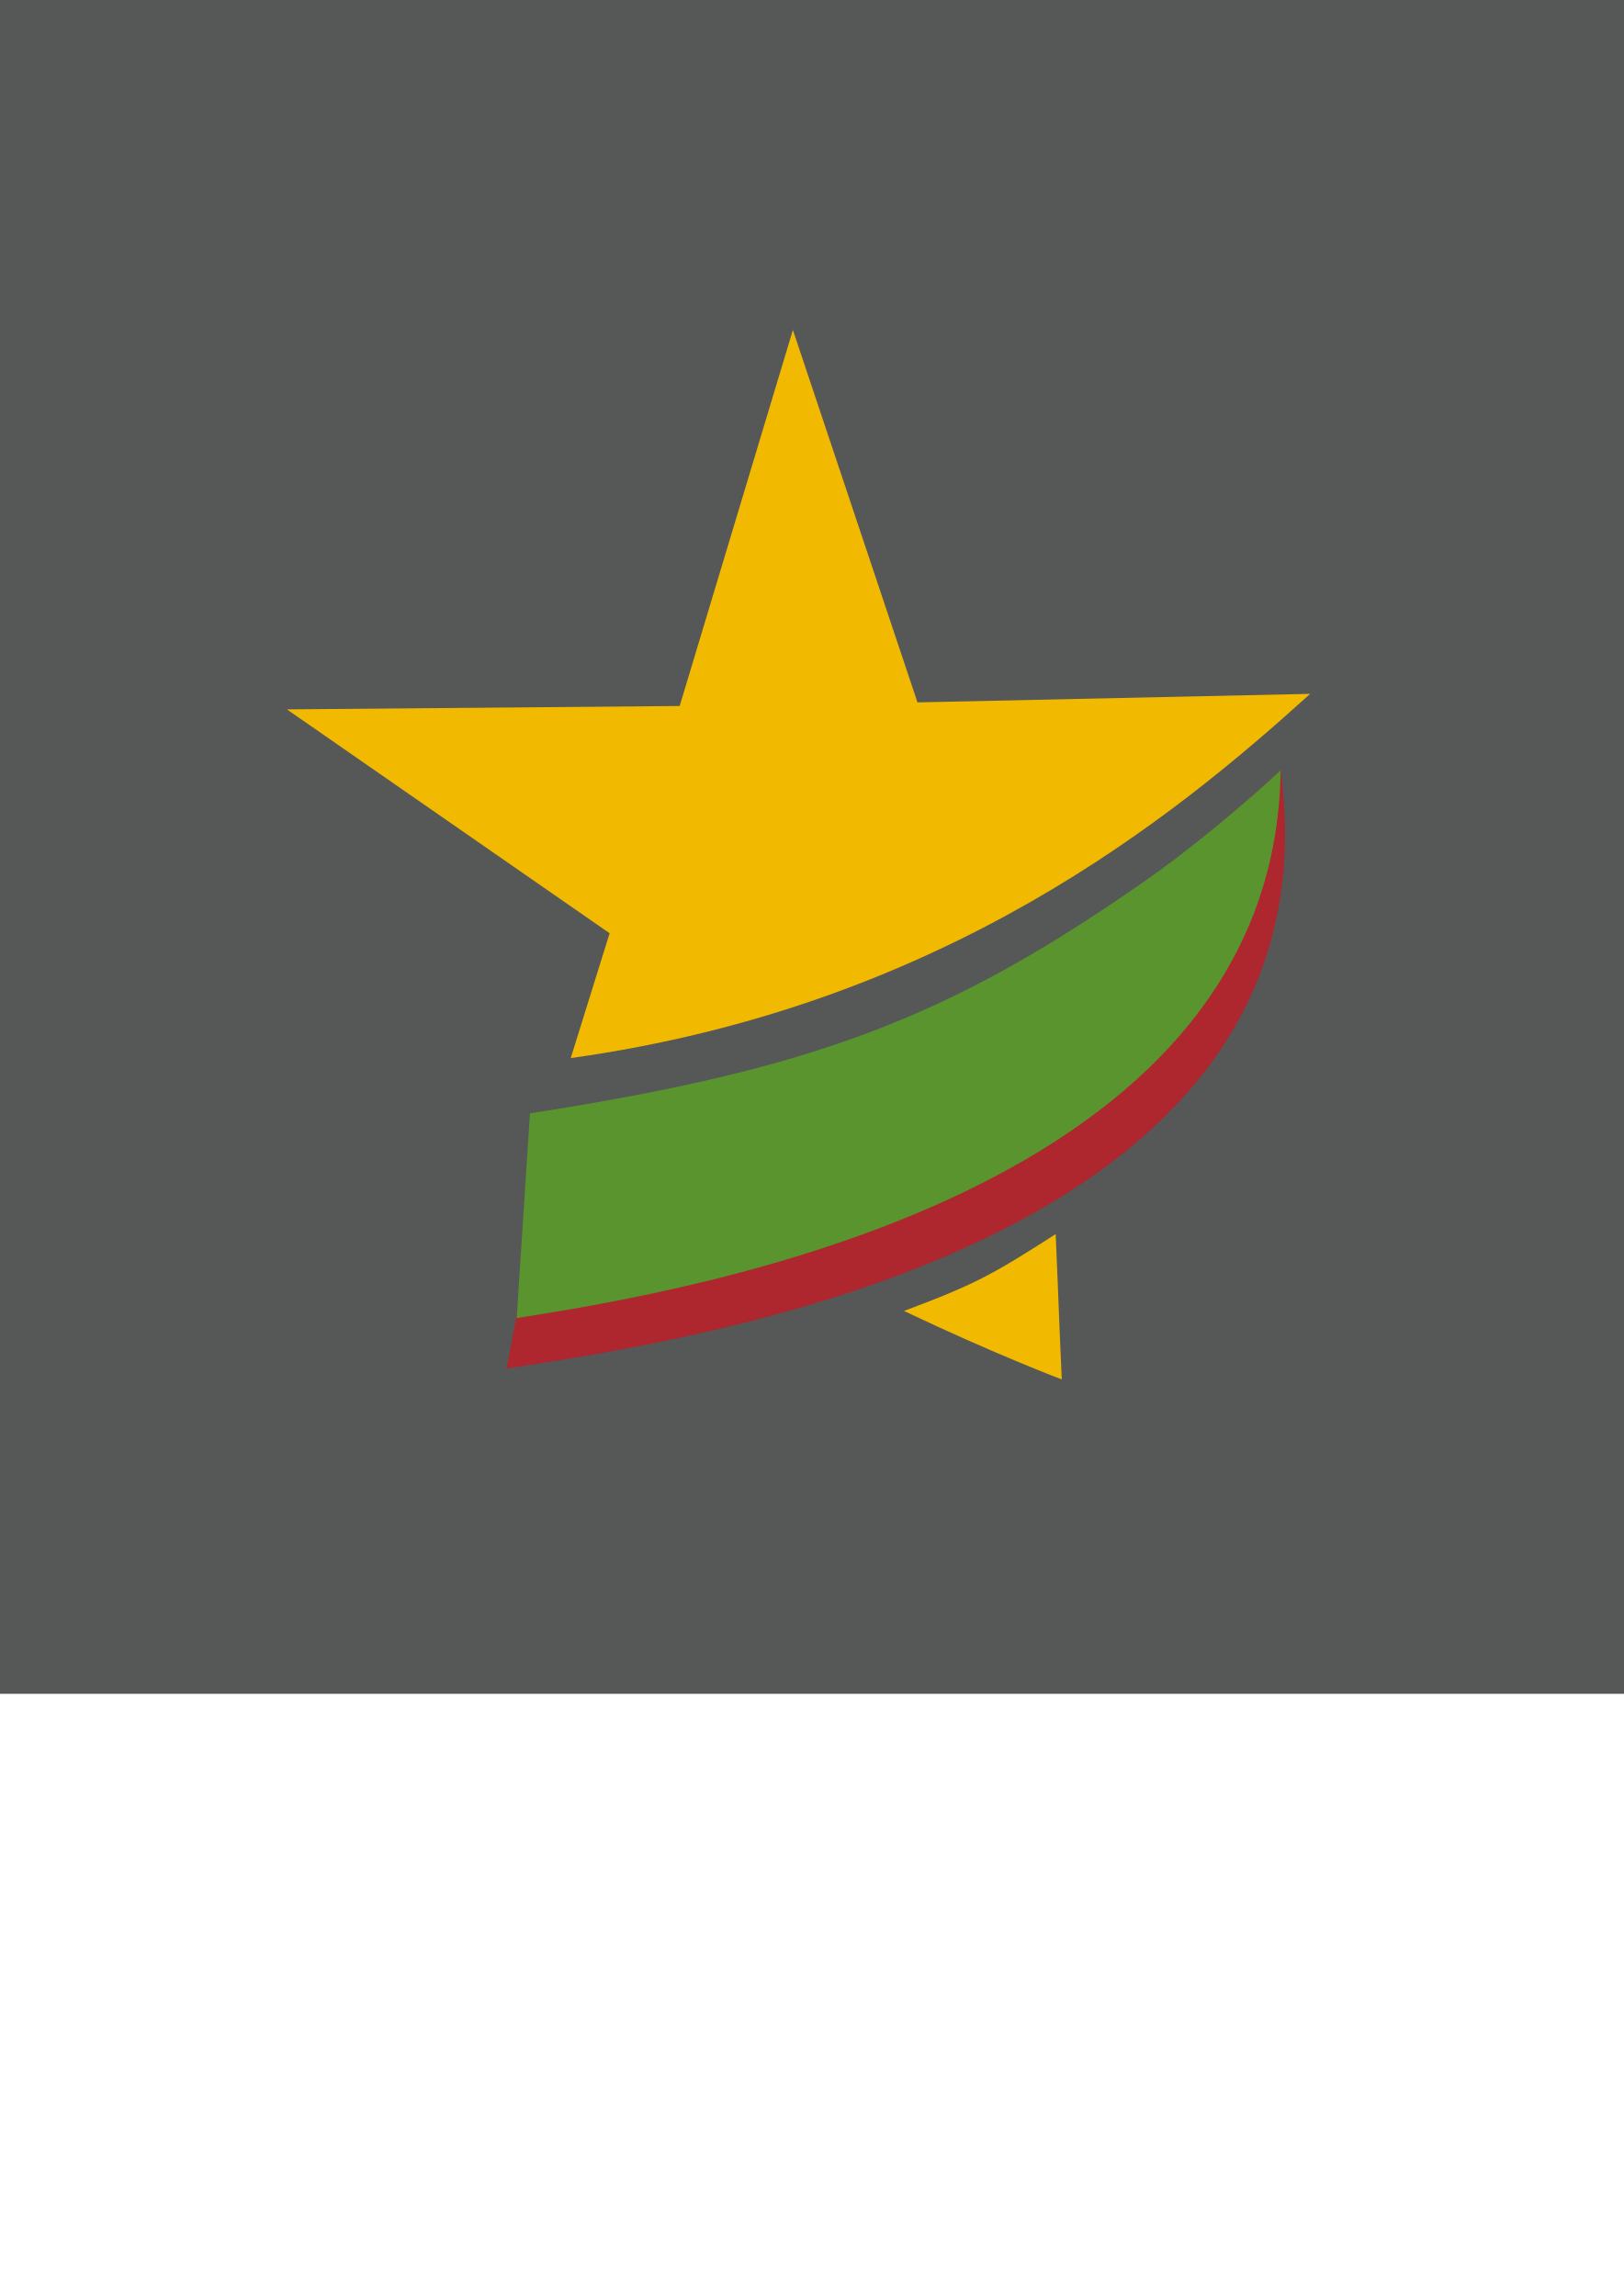
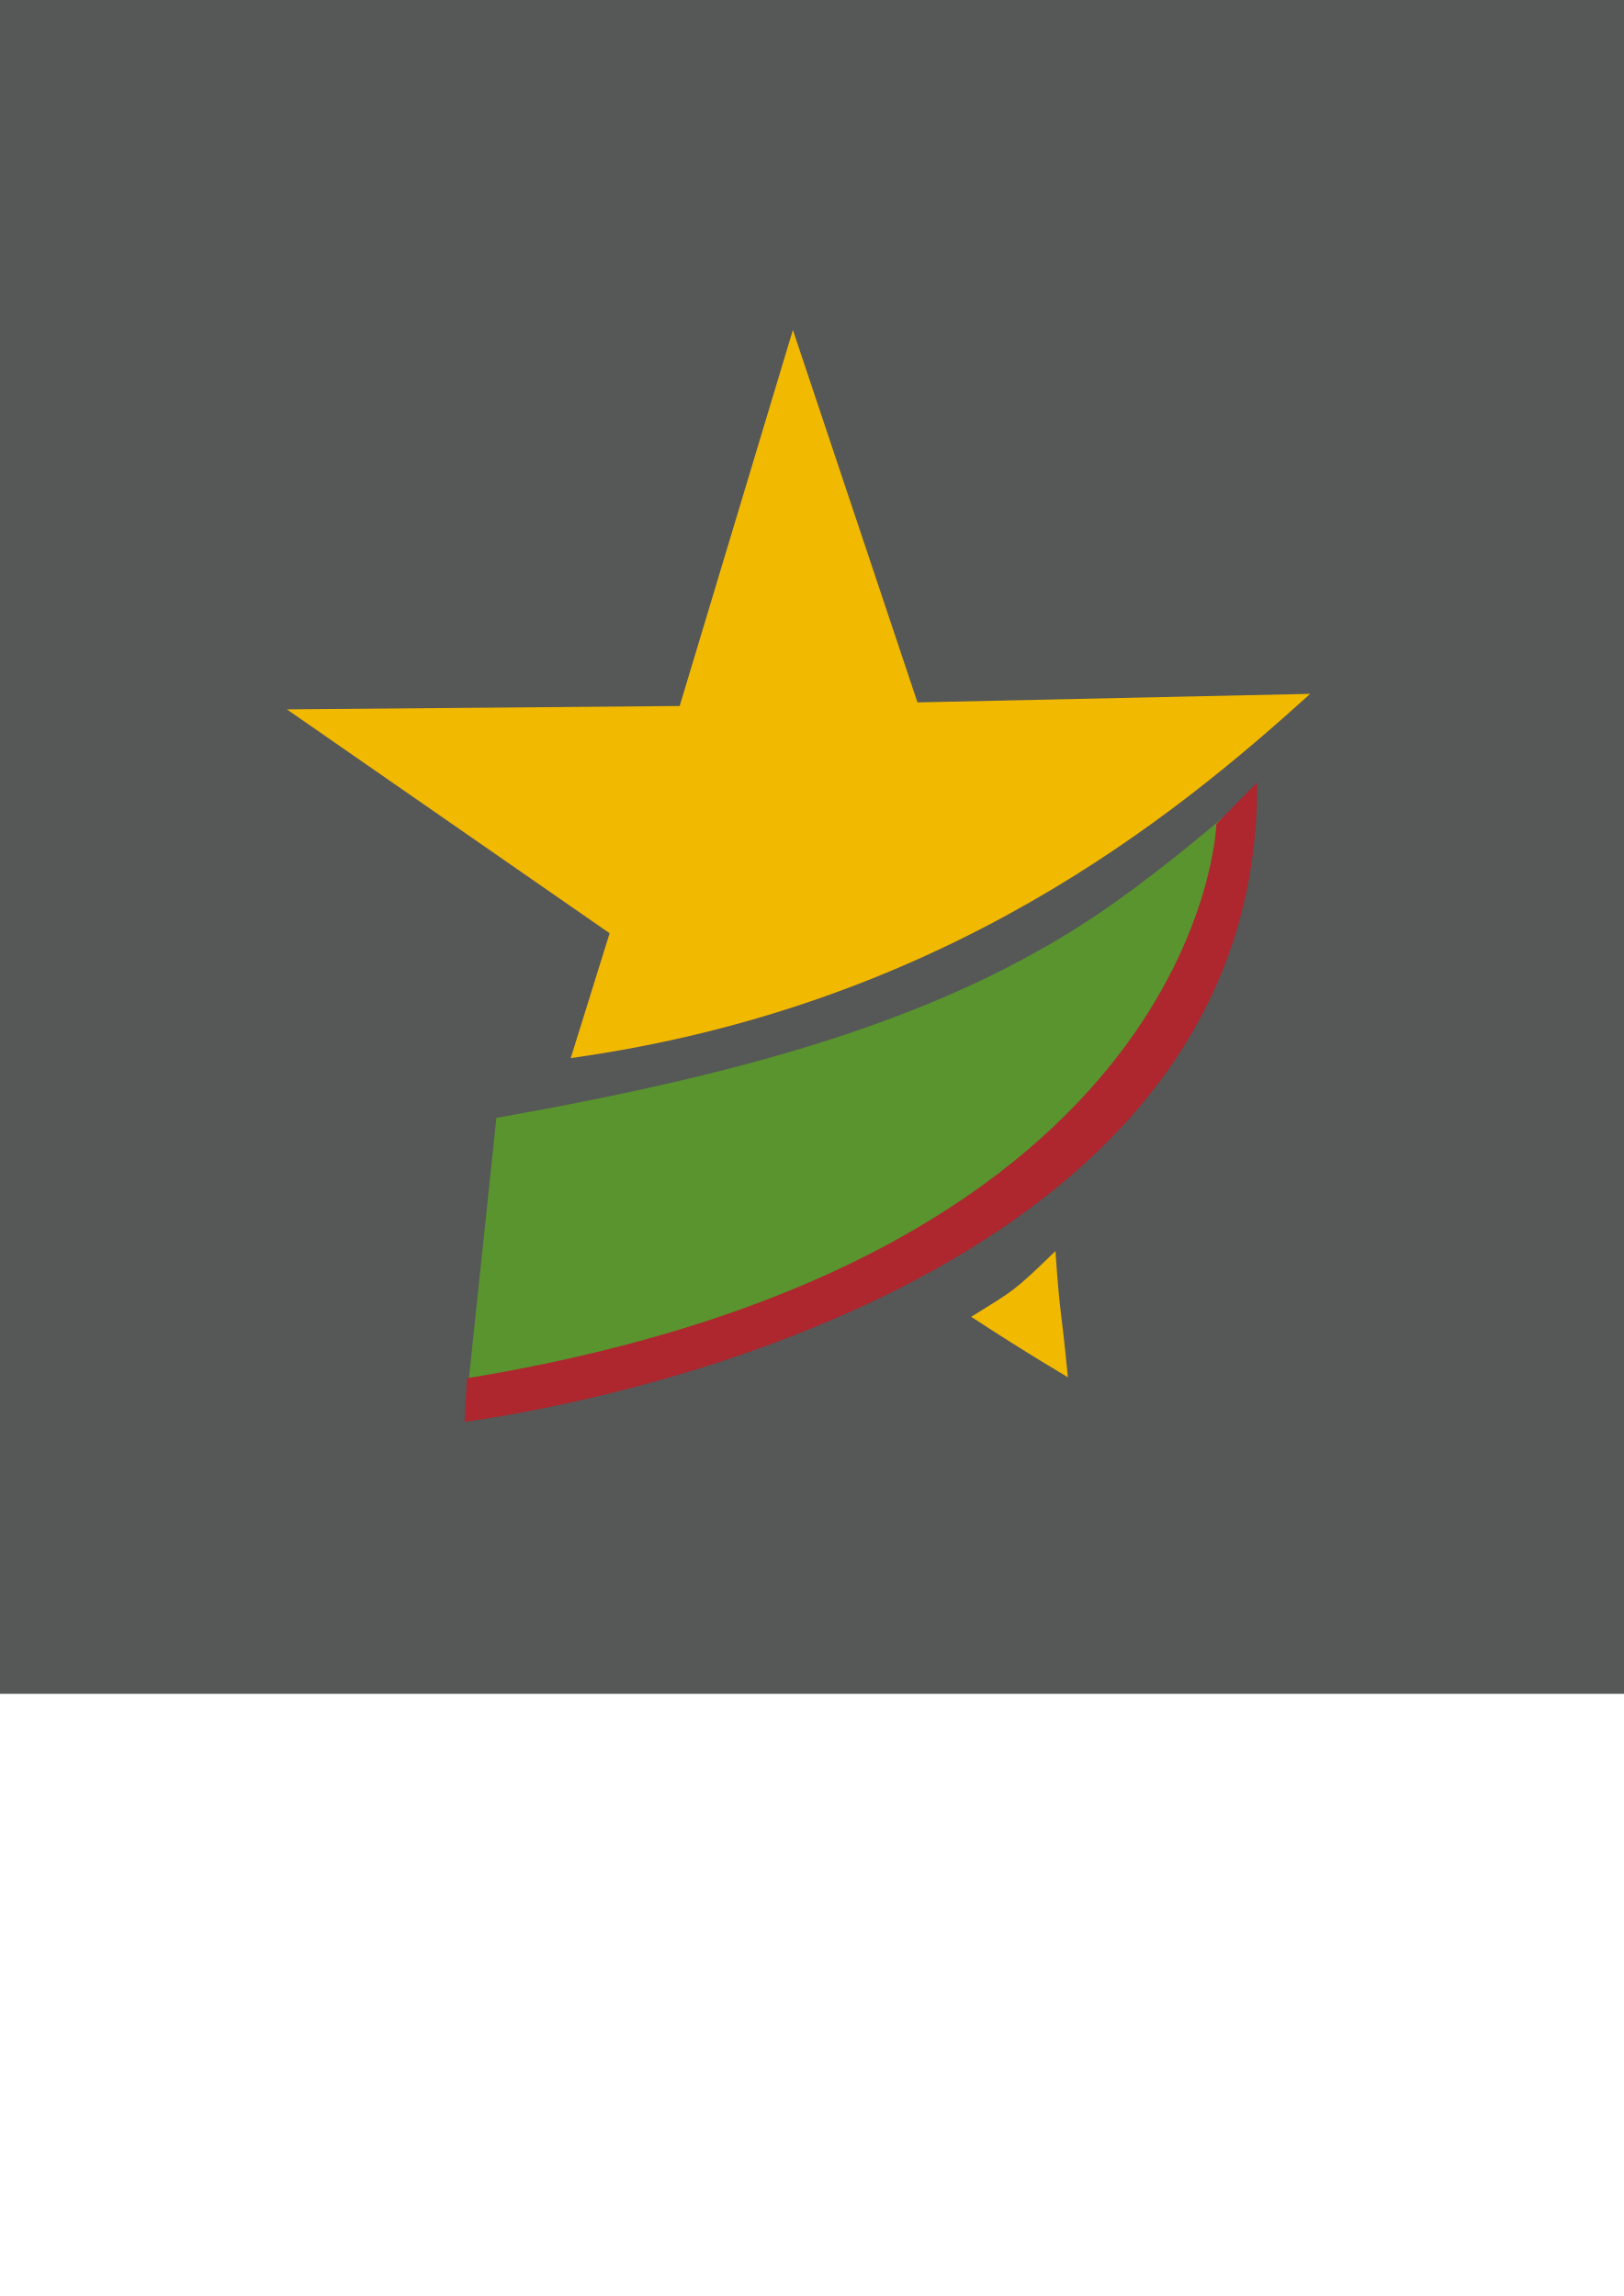
<svg xmlns="http://www.w3.org/2000/svg" width="210mm" height="297mm" viewBox="0 0 210 297" version="1.1" id="svg1" xml:space="preserve">
  <defs id="defs1">
    <linearGradient id="swatch13">
      <stop style="stop-color:#000000;stop-opacity:1;" offset="0" id="stop13" />
    </linearGradient>
    <linearGradient id="swatch7">
      <stop style="stop-color:#000000;stop-opacity:1;" offset="0" id="stop7" />
    </linearGradient>
  </defs>
  <rect style="display:inline;fill:#565757;fill-opacity:0.996;stroke:#000000;stroke-width:0;stroke-linecap:round;stroke-linejoin:bevel;stroke-dasharray:none;stroke-dashoffset:0;stroke-opacity:0.996" id="rect1-5-3" width="249.807" height="223.253" x="-18.471" y="-4.149" />
  <path style="color:#000000;display:inline;fill:#f2b901;fill-opacity:1;stroke:#000000;stroke-width:0;stroke-dasharray:none;stroke-opacity:0.996" d="m 73.816,136.869 5.028,-16.148 -41.739,-28.959 50.799,-0.437 14.644,-48.645 16.114,48.178 50.789,-1.105 C 151.95,105.584 122.168,130.119 73.816,136.869 Z" id="path4" />
  <path style="color:#000000;display:none;fill:#ae262e;fill-opacity:1;stroke:#000000;stroke-width:0;stroke-dasharray:none;stroke-opacity:0.996" d="m 59.614,132.082 2.222,-6.793 c 0,0 43.494,-6.138 86.209,-39.818 3.272,-0.216 6.82,-0.211 6.82,-0.211 C 131.264,108.052 96.821,126.887 59.614,132.082 Z" id="path3" />
  <path id="path5-7" style="color:#000000;display:none;fill:#ae262e;fill-opacity:1;stroke:#000000;stroke-width:0;stroke-miterlimit:1.4;stroke-dasharray:none;stroke-opacity:0.996" d="M 153.178,83.211 C 152.492,138.013 78.358,151.276 55.562,154.867 l 1.902,-26.484 c 36.688,-5.722 52.607,-13.044 77.965,-30.716 6.953,-4.846 14.069,-11.018 17.748,-14.456 z" />
  <path id="path5" style="color:#000000;display:none;fill:#59942e;fill-opacity:1;stroke:#ae262e;stroke-width:5;stroke-miterlimit:1.4;stroke-dasharray:none;stroke-opacity:1" d="M 143.519,98.502 C 142.833,153.304 68.698,166.567 45.903,170.158 l 1.902,-26.484 c 36.688,-5.722 52.607,-13.044 77.965,-30.716 6.953,-4.846 14.069,-11.018 17.748,-14.456 z" />
  <path id="path5-70" style="color:#000000;display:none;fill:#ae262e;fill-opacity:1;stroke:#59942e;stroke-width:5;stroke-miterlimit:1.4;stroke-dasharray:none;stroke-opacity:1" d="M 143.95,98.443 C 143.264,153.245 69.13,166.508 46.334,170.099 l 1.902,-26.484 c 36.688,-5.722 52.607,-13.044 77.965,-30.716 6.953,-4.846 14.069,-11.018 17.748,-14.456 z" />
-   <path id="path13-14-4" style="color:#000000;display:inline;fill:#f2b901;fill-opacity:1;stroke:#000000;stroke-width:0;stroke-miterlimit:1.4;stroke-dasharray:none;stroke-opacity:0.996" d="m 136.536,159.638 c -7.873,5.021 -9.986,6.346 -19.624,9.941 12.228,5.801 20.411,8.852 20.411,8.852 -0.516,-11.51 -0.304,-7.638 -0.787,-18.792 z" />
-   <path id="path1" style="color:#000000;display:inline;fill:#ae262e;fill-opacity:1;stroke:none;stroke-width:5;stroke-miterlimit:1.4;stroke-dasharray:none;stroke-opacity:1" d="M 165.631,99.643 C 173.926,161.741 88.313,173.435 65.517,177.027 l 4.241,-22.464 c 36.688,-5.722 47.073,-17.715 72.432,-35.387 6.953,-4.846 19.762,-16.094 23.441,-19.533 z" />
-   <path id="path5-70-9-7" style="color:#000000;display:inline;fill:#59942e;fill-opacity:1;stroke:none;stroke-width:5;stroke-miterlimit:1.4;stroke-dasharray:none;stroke-opacity:1" d="M 165.631,99.64 C 164.946,154.442 89.621,166.911 66.825,170.502 l 1.715,-26.484 c 36.688,-5.722 53.985,-12.25 79.343,-29.922 6.953,-4.846 14.069,-11.018 17.748,-14.456 z" />
+   <path id="path13-14-4" style="color:#000000;display:inline;fill:#f2b901;fill-opacity:1;stroke:#000000;stroke-width:0;stroke-miterlimit:1.4;stroke-dasharray:none;stroke-opacity:0.996" d="m 136.505,161.833 c -5.64,5.476 -5.395,5.058 -10.895,8.501 7.473,4.903 12.506,7.797 12.506,7.832 -0.944,-9.767 -0.978,-7.297 -1.612,-16.333 z" />
+   <path id="path1" style="color:#000000;display:none;fill:#ae262e;fill-opacity:1;stroke:none;stroke-width:5;stroke-miterlimit:1.4;stroke-dasharray:none;stroke-opacity:1" d="m 165.257,103.759 c 8.295,62.098 -76.283,88.92 -106.819,89.07 3.421,-10.608 2.913,-7.112 2.913,-7.112 36.688,-5.722 55.107,-44.753 80.465,-62.425 6.953,-4.846 19.762,-16.094 23.441,-19.533 z" />
+   <path style="color:#000000;display:inline;fill:#59942e;stroke-miterlimit:1.4;-inkscape-stroke:none" d="m 161.911,102.437 c -0.118,47.033 -50.681,72.447 -101.776,80.711 l 4.064,-38.545 c 33.762,-5.974 59.661,-13.374 80.131,-27.971 6.627,-4.726 14.036,-10.917 17.581,-14.195 z" id="path6" />
  <path style="display:none;fill:#f2b901;fill-opacity:1;stroke:none;stroke-width:0.1;stroke-linecap:round;stroke-linejoin:bevel;stroke-dasharray:none;stroke-dashoffset:0;stroke-opacity:1" id="path2" d="M 29.56,173.04 50.952,115.331 1.162,79.152 62.657,81.663 81.68,23.131 l 16.614,59.261 61.546,0.005 -51.227,34.114 19.014,58.535 -48.274,-38.178 z" transform="matrix(0.8576834,-0.0254544,0.0254544,0.8576834,16.80795,17.53041)" />
+   <path style="fill:#ae262e;fill-opacity:1;stroke:none;stroke-width:0.1;stroke-linecap:round;stroke-linejoin:bevel;stroke-dasharray:none;stroke-dashoffset:0;stroke-opacity:0.996" d="m 60.077,183.922 c 12.77,-1.7 103.003,-16.747 102.509,-82.719 l -5.261,5.369 c 0,0 -1.61,56.038 -96.925,71.713" id="path8" />
</svg>
